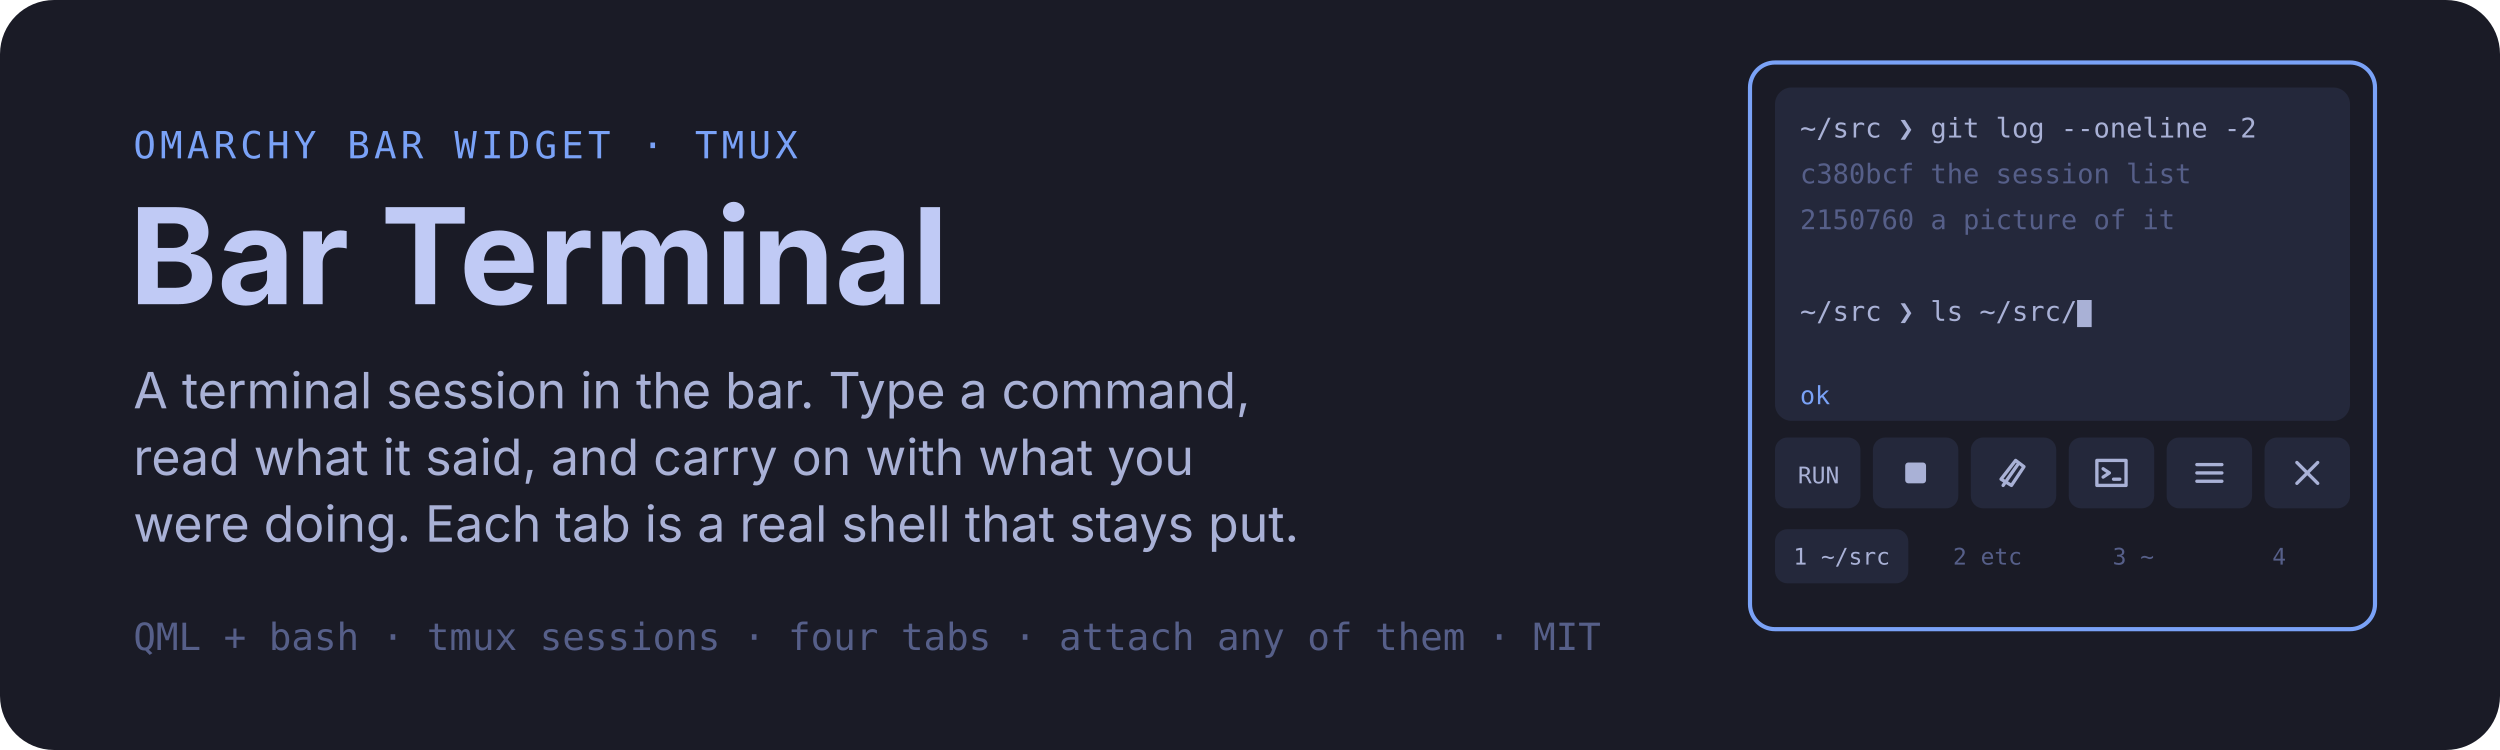
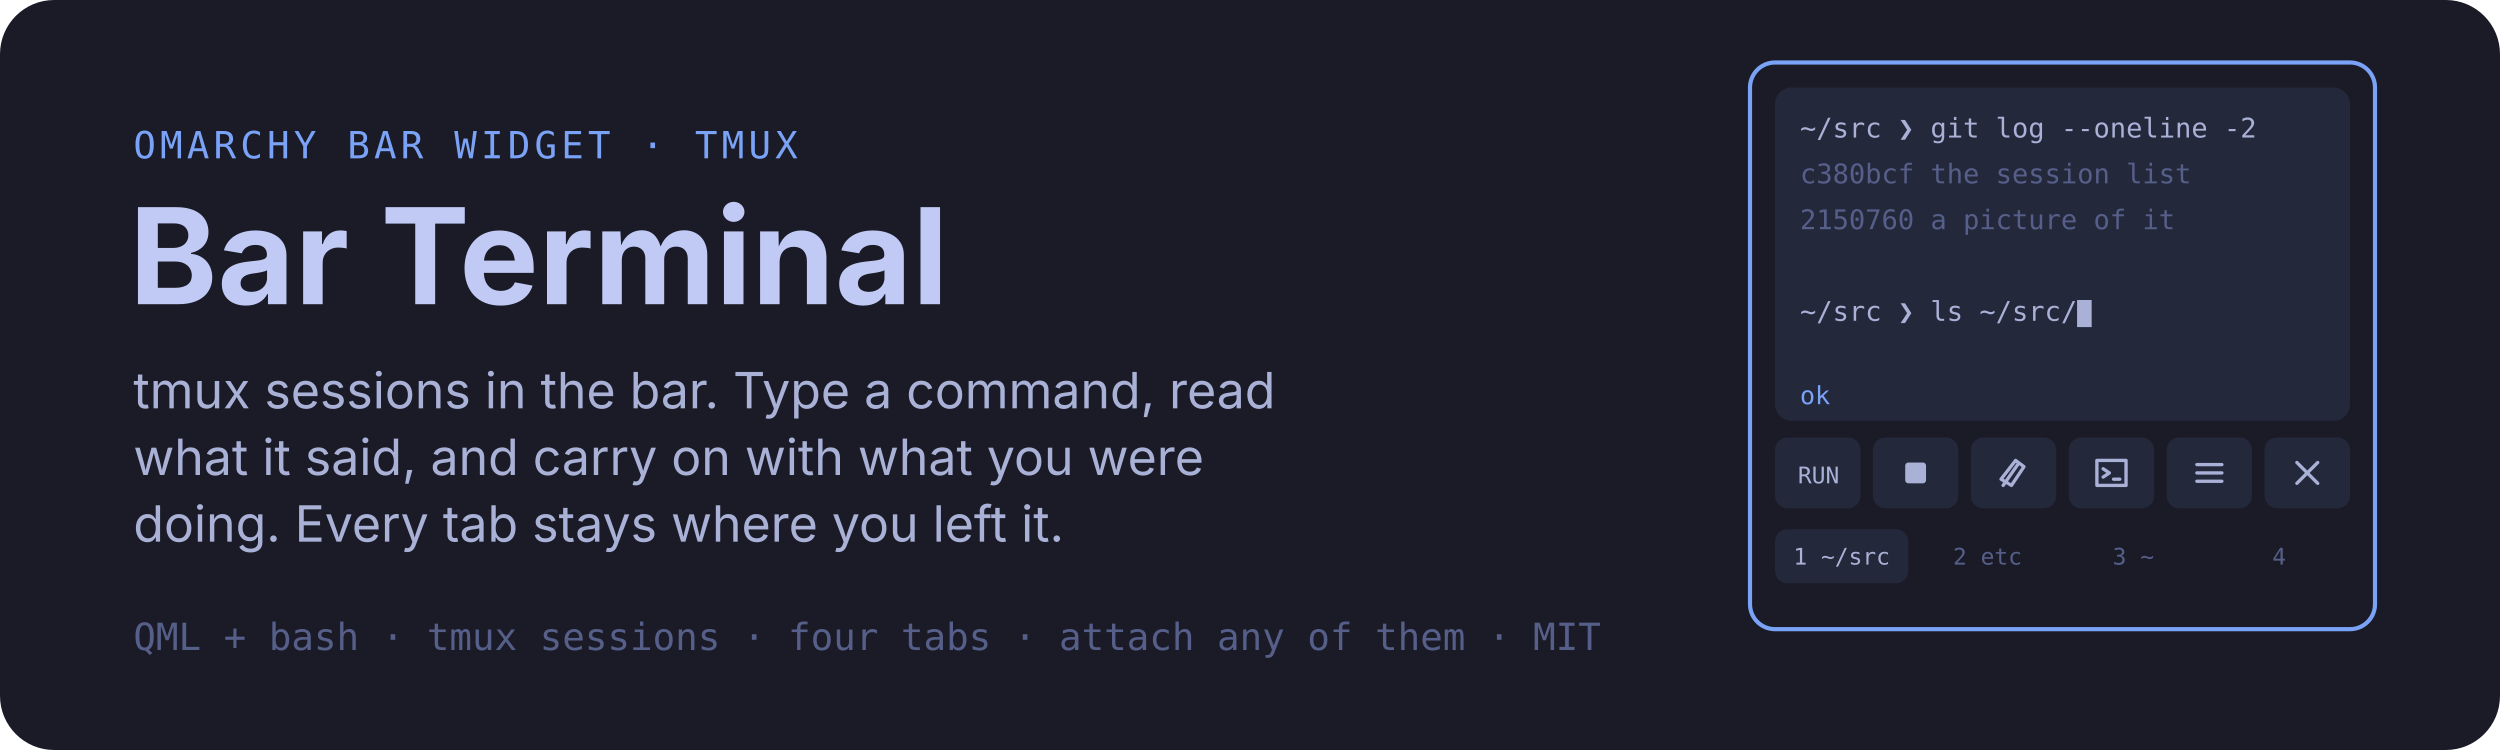
<svg xmlns="http://www.w3.org/2000/svg" width="1200" height="360" viewBox="0 0 1200 360" role="img" aria-labelledby="title desc">
  <rect x="0" y="0" width="1200" height="360" rx="26" fill="#1A1B26" />
  <text x="64" y="76" font-family="ui-monospace, SFMono-Regular, Menlo, monospace" font-size="18" fill="#7AA2F7" letter-spacing="2">OMARCHY BAR WIDGET · TMUX</text>
  <text x="62" y="146" font-family="-apple-system, BlinkMacSystemFont, 'Segoe UI', sans-serif" font-size="64" fill="#C0CAF5" font-weight="700">Bar Terminal</text>
-   <text x="64" y="196" font-family="-apple-system, BlinkMacSystemFont, 'Segoe UI', sans-serif" font-size="24" fill="#A9B1D6">A terminal session in the bar. Type a command,</text>
-   <text x="64" y="228" font-family="-apple-system, BlinkMacSystemFont, 'Segoe UI', sans-serif" font-size="24" fill="#A9B1D6">read what it said, and carry on with what you</text>
-   <text x="64" y="260" font-family="-apple-system, BlinkMacSystemFont, 'Segoe UI', sans-serif" font-size="24" fill="#A9B1D6">were doing. Each tab is a real shell that stays put.</text>
+   <text x="64" y="196" font-family="-apple-system, BlinkMacSystemFont, 'Segoe UI', sans-serif" font-size="24" fill="#A9B1D6">tmux sessions in the bar. Type a command, read</text>
+   <text x="64" y="228" font-family="-apple-system, BlinkMacSystemFont, 'Segoe UI', sans-serif" font-size="24" fill="#A9B1D6">what it said, and carry on with what you were</text>
+   <text x="64" y="260" font-family="-apple-system, BlinkMacSystemFont, 'Segoe UI', sans-serif" font-size="24" fill="#A9B1D6">doing. Every tab stays where you left it.</text>
  <text x="64" y="312" font-family="ui-monospace, SFMono-Regular, Menlo, monospace" font-size="18" fill="#565F89">QML + bash  ·  tmux sessions  ·  four tabs  ·  attach any of them  ·  MIT</text>
  <g transform="translate(840 30) scale(1.0)">
    <rect x="0" y="0" width="300" height="272" rx="12" fill="#1A1B26" stroke="#7AA2F7" stroke-width="2" />
    <rect x="12" y="12" width="276" height="160" rx="8" fill="#24283B" />
    <text x="24" y="36" font-family="ui-monospace, SFMono-Regular, Menlo, monospace" font-size="13" fill="#A9B1D6">~/src ❯ git log --oneline -2</text>
    <text x="24" y="58" font-family="ui-monospace, SFMono-Regular, Menlo, monospace" font-size="13" fill="#565F89">c380bcf the session list</text>
    <text x="24" y="80" font-family="ui-monospace, SFMono-Regular, Menlo, monospace" font-size="13" fill="#565F89">2150760 a picture of it</text>
    <text x="24" y="124" font-family="ui-monospace, SFMono-Regular, Menlo, monospace" font-size="13" fill="#A9B1D6">~/src ❯ ls ~/src/</text>
    <rect x="157" y="114" width="7" height="13" rx="0" fill="#A9B1D6" />
    <text x="24" y="164" font-family="ui-monospace, SFMono-Regular, Menlo, monospace" font-size="12" fill="#7AA2F7">ok</text>
    <rect x="12" y="180" width="41" height="34" rx="6" fill="#24283B" />
    <rect x="59" y="180" width="41" height="34" rx="6" fill="#24283B" />
    <rect x="106" y="180" width="41" height="34" rx="6" fill="#24283B" />
    <rect x="153" y="180" width="41" height="34" rx="6" fill="#24283B" />
    <rect x="200" y="180" width="41" height="34" rx="6" fill="#24283B" />
    <rect x="247" y="180" width="41" height="34" rx="6" fill="#24283B" />
    <text x="23" y="202" font-family="ui-monospace, SFMono-Regular, Menlo, monospace" font-size="11" fill="#A9B1D6">RUN</text>
    <rect x="74.5" y="192" width="10" height="10" rx="1.5" fill="#A9B1D6" />
    <path d="M121.5 203 l7 -10 M127.5 191 l4 3 l-6 9 l-5 -3 z" fill="none" stroke="#A9B1D6" stroke-width="1.6" stroke-linecap="round" stroke-linejoin="round" />
    <path d="M166.5 191 h14 v12 h-14 z M169.5 195 l3 2 l-3 2 M174.5 200 h3" fill="none" stroke="#A9B1D6" stroke-width="1.6" stroke-linecap="round" stroke-linejoin="round" />
    <path d="M214.5 193 h12 M214.5 197 h12 M214.5 201 h12" fill="none" stroke="#A9B1D6" stroke-width="1.6" stroke-linecap="round" stroke-linejoin="round" />
    <path d="M262.5 192 l10 10 M272.5 192 l-10 10" fill="none" stroke="#A9B1D6" stroke-width="1.6" stroke-linecap="round" stroke-linejoin="round" />
    <rect x="12" y="224" width="64" height="26" rx="6" fill="#24283B" />
    <text x="44" y="241" font-family="ui-monospace, SFMono-Regular, Menlo, monospace" font-size="11" fill="#A9B1D6" text-anchor="middle">1 ~/src</text>
    <rect x="82" y="224" width="64" height="26" rx="6" fill="#1A1B26" />
    <text x="114" y="241" font-family="ui-monospace, SFMono-Regular, Menlo, monospace" font-size="11" fill="#565F89" text-anchor="middle">2 etc</text>
    <rect x="152" y="224" width="64" height="26" rx="6" fill="#1A1B26" />
    <text x="184" y="241" font-family="ui-monospace, SFMono-Regular, Menlo, monospace" font-size="11" fill="#565F89" text-anchor="middle">3 ~</text>
    <rect x="222" y="224" width="64" height="26" rx="6" fill="#1A1B26" />
    <text x="254" y="241" font-family="ui-monospace, SFMono-Regular, Menlo, monospace" font-size="11" fill="#565F89" text-anchor="middle">4</text>
  </g>
</svg>
